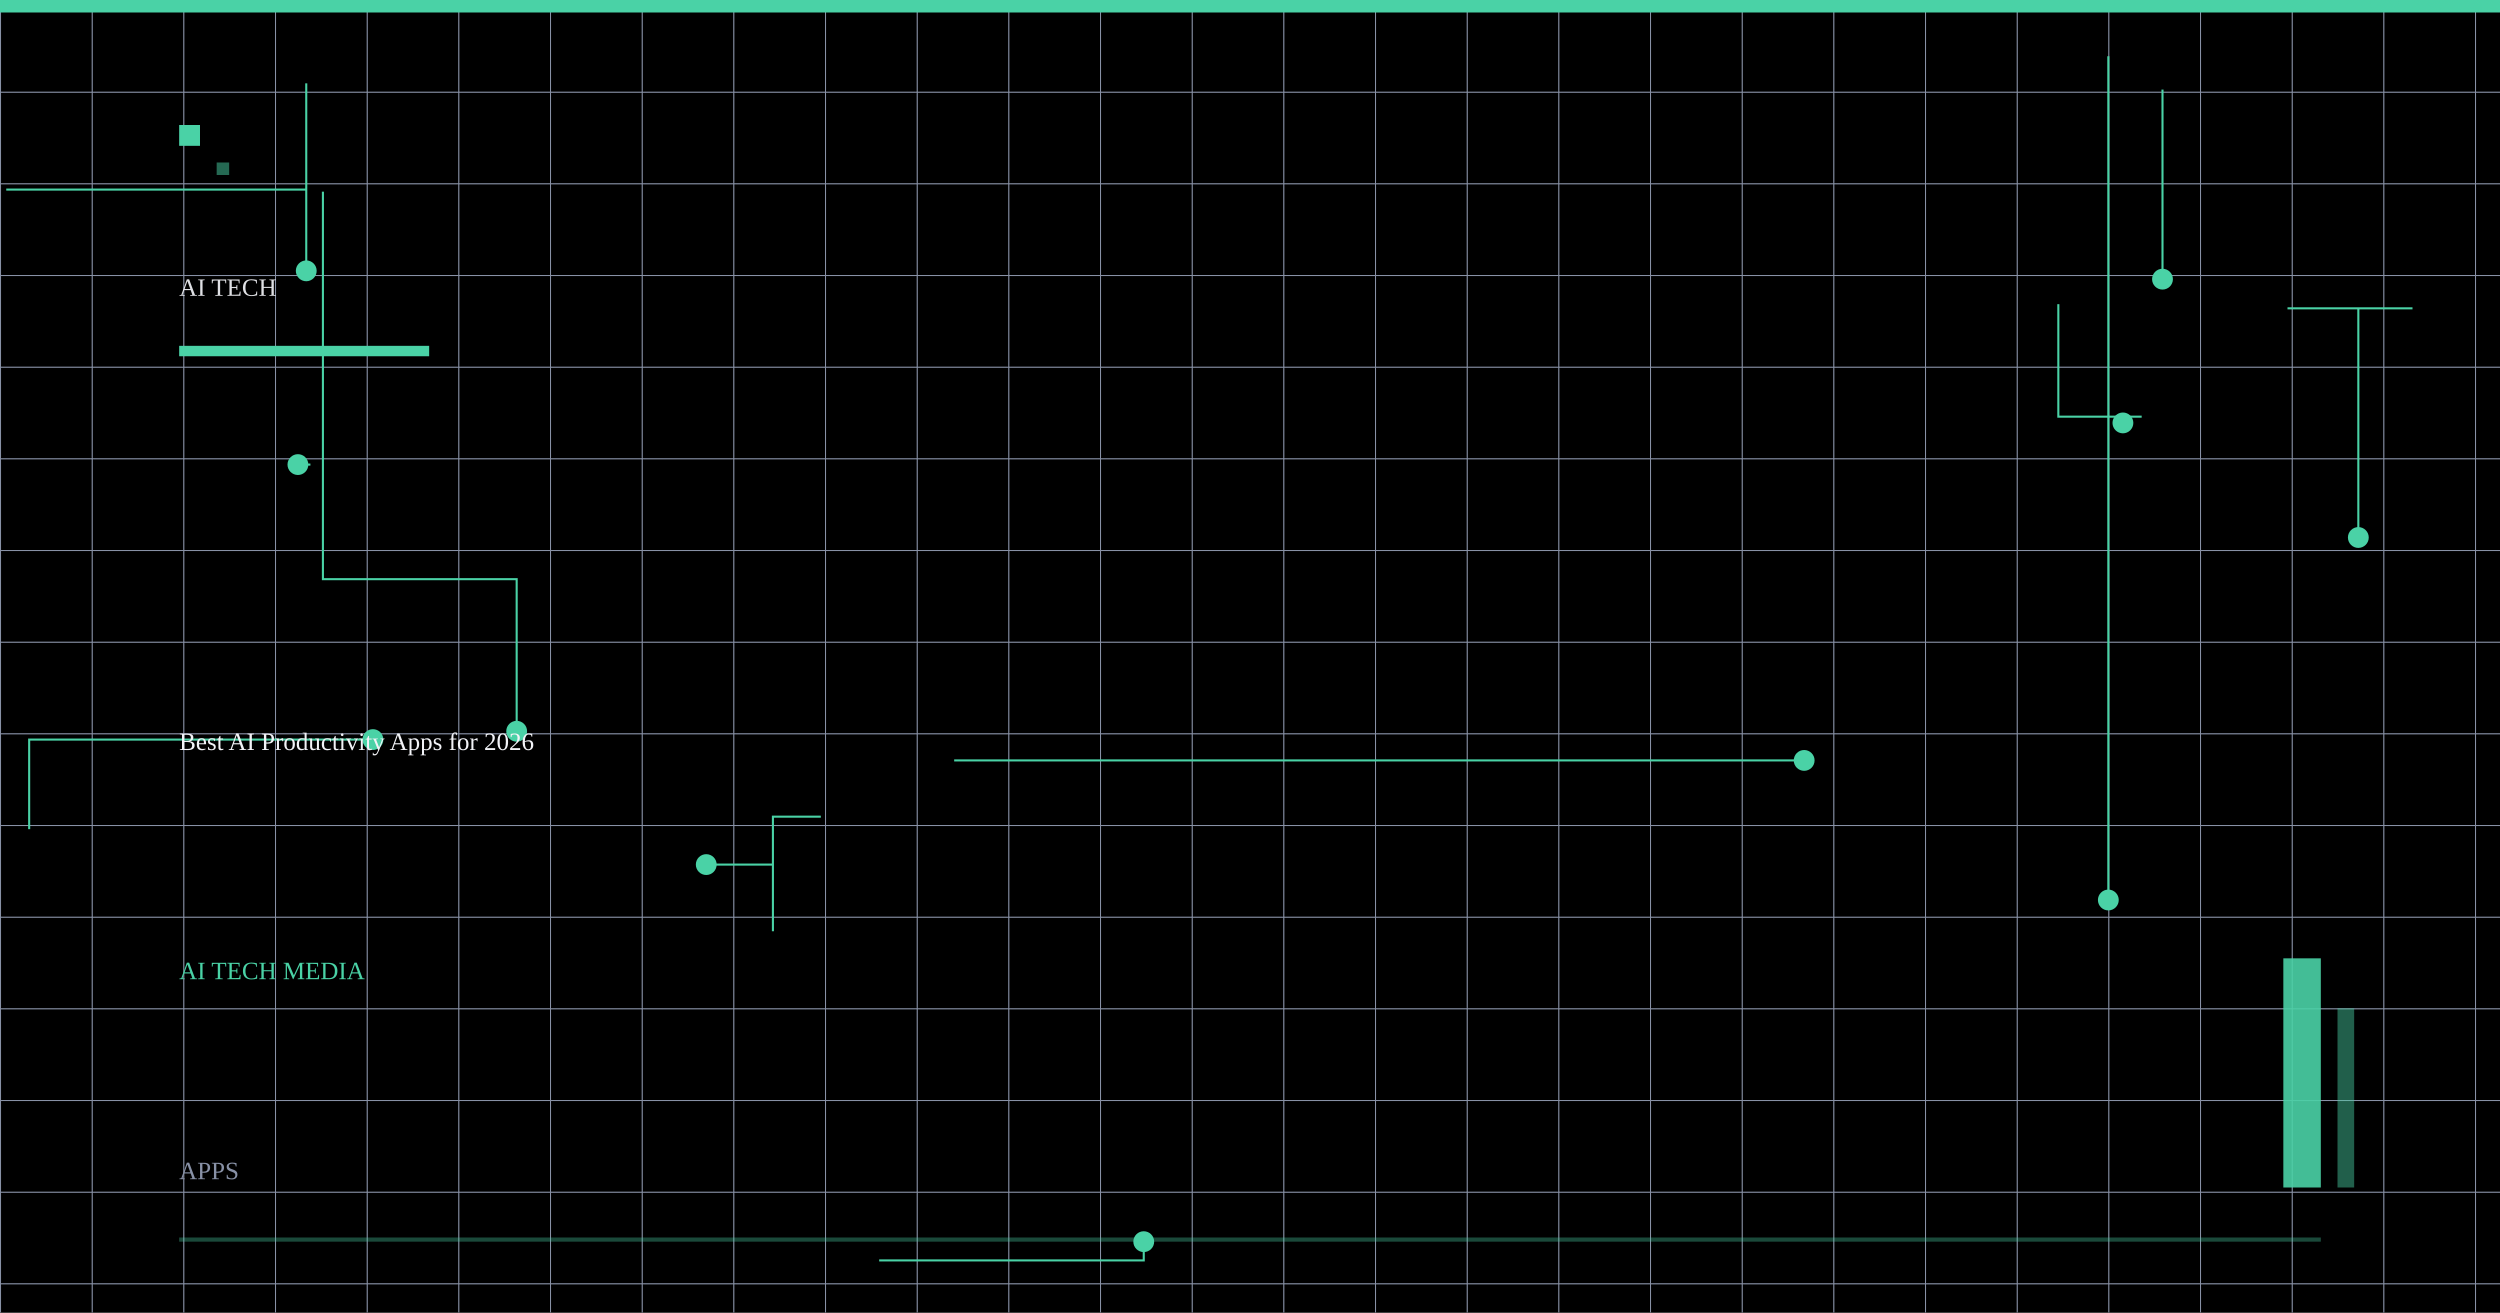
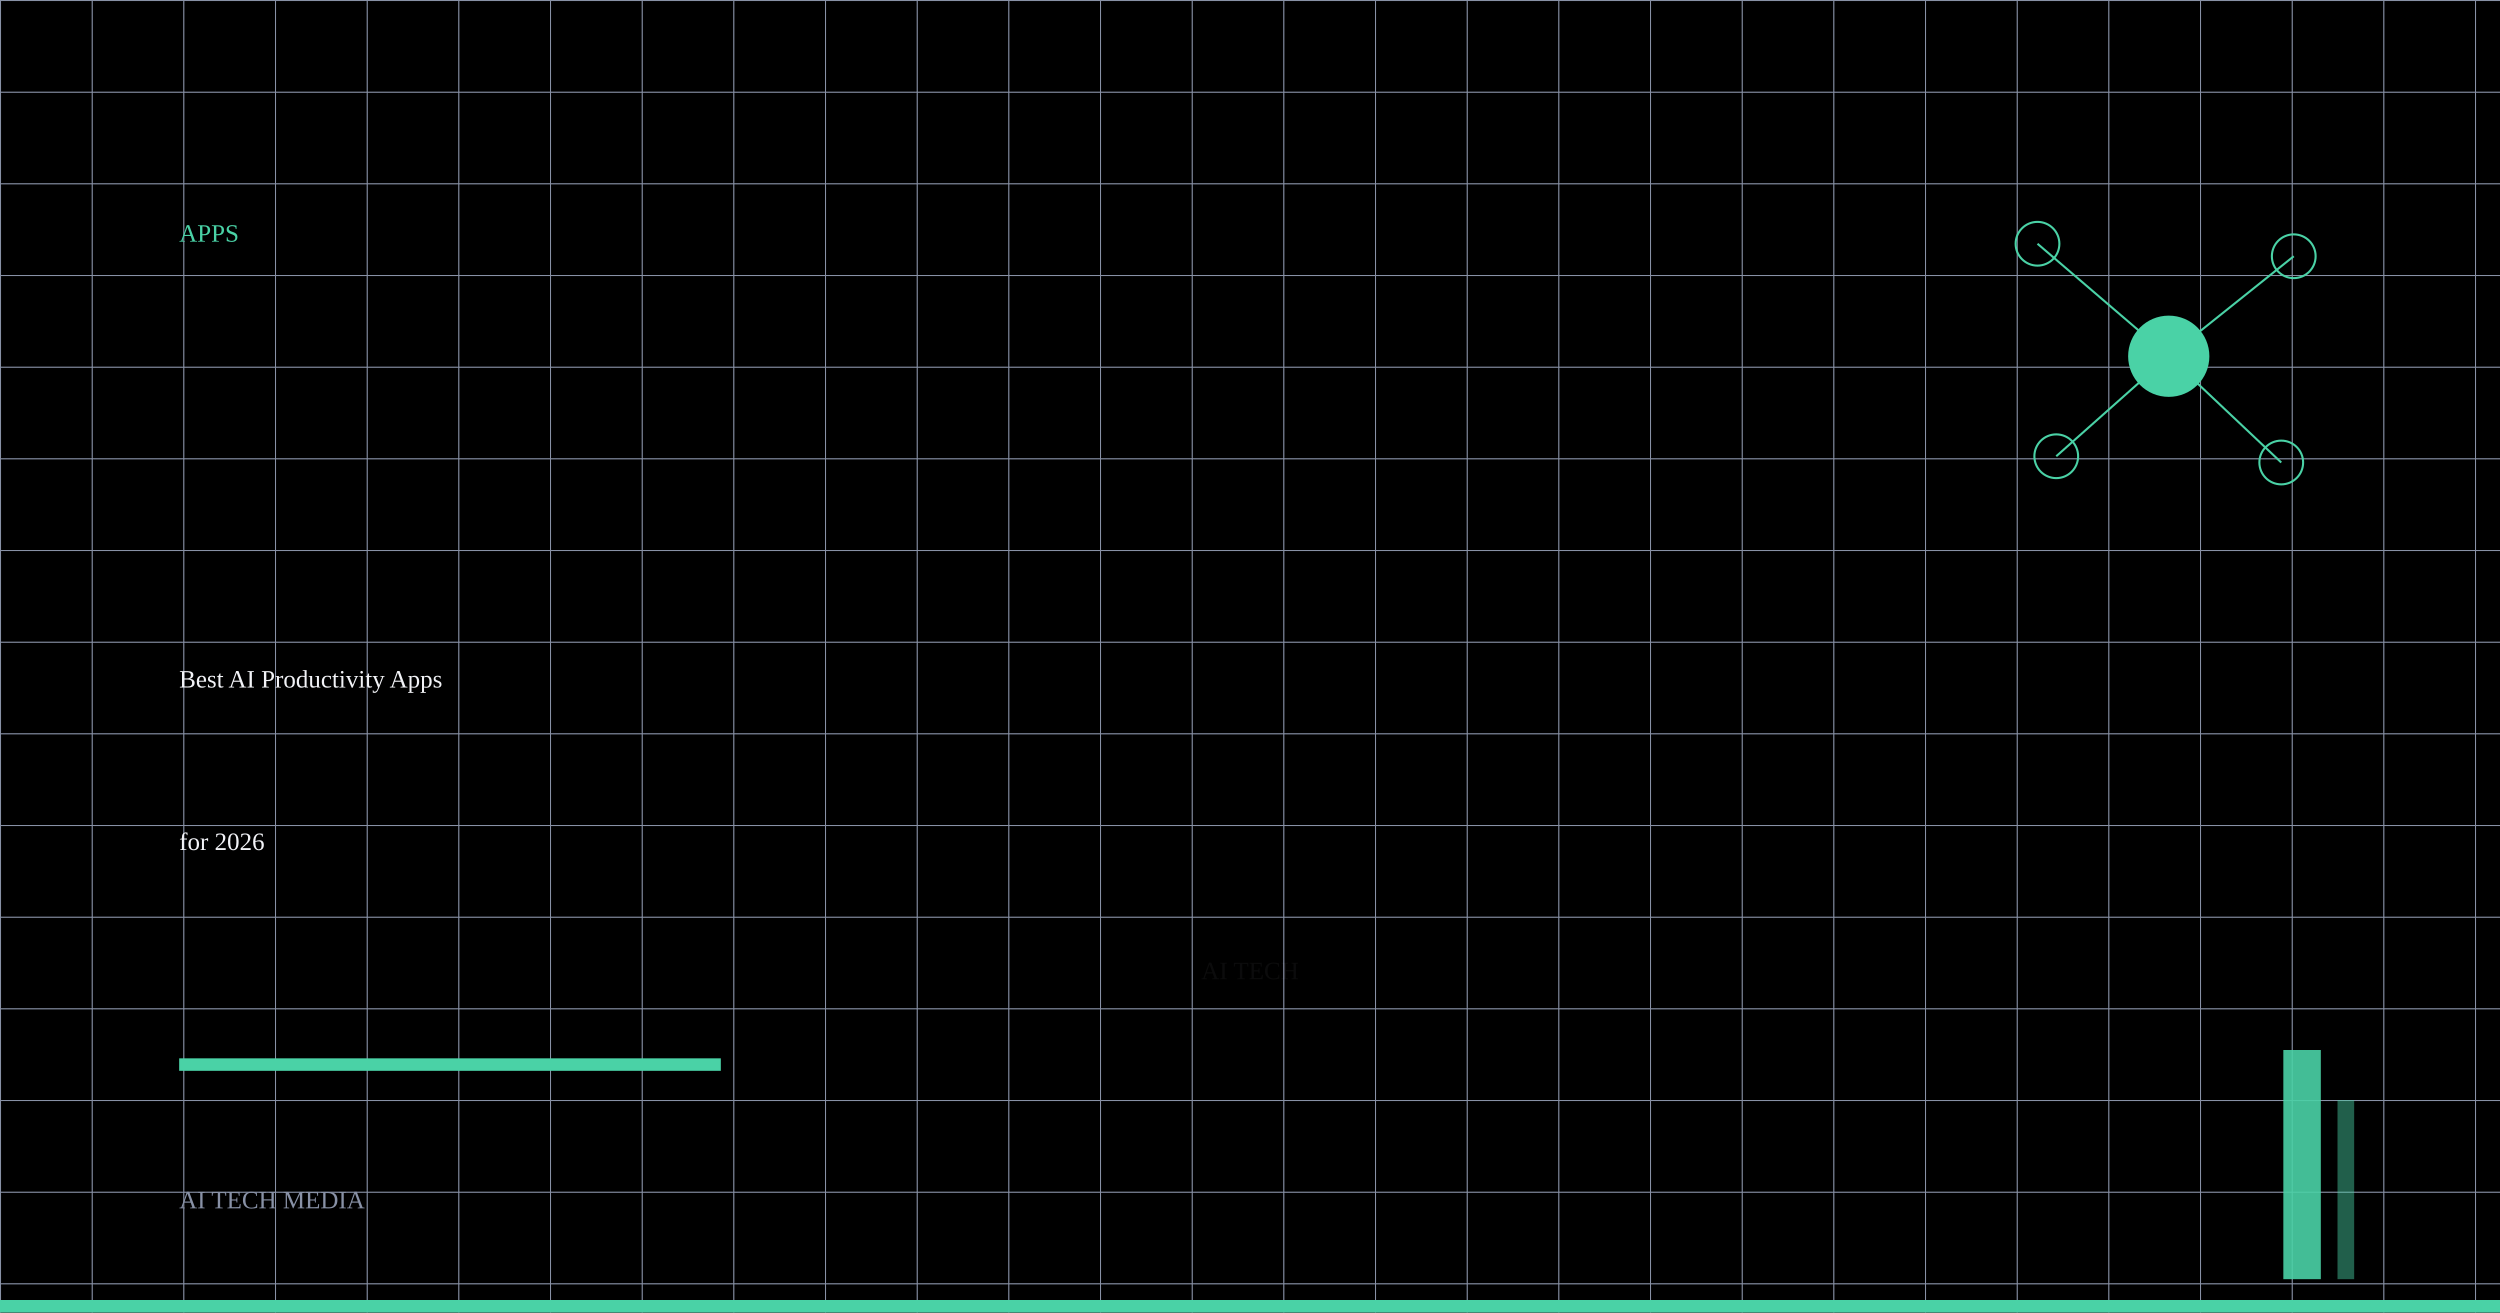
<svg xmlns="http://www.w3.org/2000/svg" viewBox="0 0 1200 630" role="img" aria-label="Best AI Productivity Apps for 2026">
  <defs>
    <linearGradient id="bg-a-bestaiproductivityapps2026" x1="0" y1="0" x2="1" y2="1">
      <stop offset="0%" stopColor="#0D0E16" />
      <stop offset="100%" stopColor="#1B1E31" />
    </linearGradient>
    <radialGradient id="glow-a-bestaiproductivityapps2026" cx="72%" cy="18%" r="85%">
      <stop offset="0%" stopColor="#4AD2A6" stopOpacity="0.34" />
      <stop offset="100%" stopColor="#4AD2A6" stopOpacity="0" />
    </radialGradient>
    <pattern id="grid-a-bestaiproductivityapps2026" width="44" height="44" patternUnits="userSpaceOnUse">
      <path d="M44 0H0V44" fill="none" stroke="#8891A6" strokeOpacity="0.1" strokeWidth="1" />
    </pattern>
  </defs>
  <rect width="1200" height="630" fill="url(#bg-a-bestaiproductivityapps2026)" />
  <rect width="1200" height="630" fill="url(#glow-a-bestaiproductivityapps2026)" />
  <rect width="1200" height="630" fill="url(#grid-a-bestaiproductivityapps2026)" />
-   <path d="M394 392 L371 392 L371 447 L371 415 L339 415" fill="none" stroke="#4AD2A6" strokeOpacity="0.16" strokeWidth="2" />
-   <circle cx="339" cy="415" r="5" fill="#4AD2A6" fillOpacity="0.35" />
-   <path d="M988 146 L988 200 L1028 200 L1019 200 L1019 203" fill="none" stroke="#4AD2A6" strokeOpacity="0.16" strokeWidth="2" />
-   <circle cx="1019" cy="203" r="5" fill="#4AD2A6" fillOpacity="0.35" />
-   <path d="M155 92 L155 278 L248 278 L248 351" fill="none" stroke="#4AD2A6" strokeOpacity="0.16" strokeWidth="2" />
-   <circle cx="248" cy="351" r="5" fill="#4AD2A6" fillOpacity="0.35" />
-   <path d="M1098 148 L1158 148 L1132 148 L1132 258" fill="none" stroke="#4AD2A6" strokeOpacity="0.16" strokeWidth="2" />
-   <circle cx="1132" cy="258" r="5" fill="#4AD2A6" fillOpacity="0.35" />
-   <path d="M1012 27 L1012 155 L1012 226 L1012 432" fill="none" stroke="#4AD2A6" strokeOpacity="0.16" strokeWidth="2" />
-   <circle cx="1012" cy="432" r="5" fill="#4AD2A6" fillOpacity="0.35" />
-   <path d="M3 91 L147 91 L147 40 L147 53 L147 130" fill="none" stroke="#4AD2A6" strokeOpacity="0.16" strokeWidth="2" />
-   <circle cx="147" cy="130" r="5" fill="#4AD2A6" fillOpacity="0.35" />
-   <path d="M1038 43 L1038 87 L1038 134" fill="none" stroke="#4AD2A6" strokeOpacity="0.16" strokeWidth="2" />
-   <circle cx="1038" cy="134" r="5" fill="#4AD2A6" fillOpacity="0.35" />
-   <path d="M14 398 L14 355 L179 355 L179 355" fill="none" stroke="#4AD2A6" strokeOpacity="0.16" strokeWidth="2" />
-   <circle cx="179" cy="355" r="5" fill="#4AD2A6" fillOpacity="0.35" />
-   <path d="M422 605 L549 605 L549 596" fill="none" stroke="#4AD2A6" strokeOpacity="0.16" strokeWidth="2" />
-   <circle cx="549" cy="596" r="5" fill="#4AD2A6" fillOpacity="0.35" />
-   <path d="M458 365 L605 365 L687 365 L866 365" fill="none" stroke="#4AD2A6" strokeOpacity="0.16" strokeWidth="2" />
-   <circle cx="866" cy="365" r="5" fill="#4AD2A6" fillOpacity="0.35" />
-   <path d="M143 223 L149 223 L143 223" fill="none" stroke="#4AD2A6" strokeOpacity="0.16" strokeWidth="2" />
-   <circle cx="143" cy="223" r="5" fill="#4AD2A6" fillOpacity="0.35" />
-   <rect x="0" y="0" width="1200" height="6" fill="#4AD2A6" />
-   <text x="86" y="142" fontFamily="'Big Shoulders Display', sans-serif" fontSize="92" fontWeight="800" fill="#F2F3F7" opacity="0.92">AI TECH</text>
-   <rect x="86" y="166" width="120" height="5" fill="#4AD2A6" />
-   <rect x="86" y="60" width="10" height="10" fill="#4AD2A6" />
-   <rect x="104" y="78" width="6" height="6" fill="#4AD2A6" opacity="0.5" />
-   <text x="86" y="360" fontFamily="'Big Shoulders Display', sans-serif" fontSize="64" fontWeight="800" fill="#F2F3F7">Best AI Productivity Apps for 2026</text>
-   <text x="86" y="566" fontFamily="IBM Plex Mono, monospace" fontSize="30" letterSpacing="10" fill="#8891A6">APPS</text>
-   <text x="86" y="470" fontFamily="IBM Plex Mono, monospace" fontSize="20" letterSpacing="6" fill="#4AD2A6">AI TECH MEDIA</text>
-   <rect x="1096" y="460" width="18" height="110" fill="#4AD2A6" opacity="0.9" />
-   <rect x="1122" y="484" width="8" height="86" fill="#4AD2A6" opacity="0.45" />
-   <rect x="86" y="594" width="1028" height="2" fill="#4AD2A6" opacity="0.35" />
+   <text x="600" y="470" fontFamily="'Big Shoulders Display', sans-serif" fontSize="300" fontWeight="800" fill="#F2F3F7" opacity="0.05" text-anchor="middle">AI TECH</text>
+   <rect x="0" y="624" width="1200" height="6" fill="#4AD2A6" />
+   <text x="86" y="116" fontFamily="IBM Plex Mono, monospace" fontSize="26" letterSpacing="10" fill="#4AD2A6">APPS</text>
+   <text x="86" y="330" fontFamily="'Big Shoulders Display', sans-serif" fontSize="74" fontWeight="800" fill="#F2F3F7">Best AI Productivity Apps</text>
+   <text x="86" y="408" fontFamily="'Big Shoulders Display', sans-serif" fontSize="74" fontWeight="800" fill="#F2F3F7">for 2026</text>
+   <rect x="86" y="508" width="260" height="6" fill="#4AD2A6" />
+   <g transform="translate(966 96)" fill="none" stroke="#4AD2A6" strokeWidth="5" strokeLinecap="round" strokeLinejoin="round">
+     <circle cx="75" cy="75" r="19.5" fill="#4AD2A6" stroke="none" />
+     <line x1="75" y1="75" x2="12" y2="21" />
+     <circle cx="12" cy="21" r="10.5" />
+     <line x1="75" y1="75" x2="135" y2="27" />
+     <circle cx="135" cy="27" r="10.5" />
+     <line x1="75" y1="75" x2="129" y2="126" />
+     <circle cx="129" cy="126" r="10.5" />
+     <line x1="75" y1="75" x2="21" y2="123" />
+     <circle cx="21" cy="123" r="10.5" />
+   </g>
+   <rect x="1096" y="504" width="18" height="110" fill="#4AD2A6" opacity="0.9" />
+   <rect x="1122" y="528" width="8" height="86" fill="#4AD2A6" opacity="0.45" />
+   <text x="86" y="580" fontFamily="IBM Plex Mono, monospace" fontSize="20" letterSpacing="6" fill="#8891A6">AI TECH MEDIA</text>
</svg>
